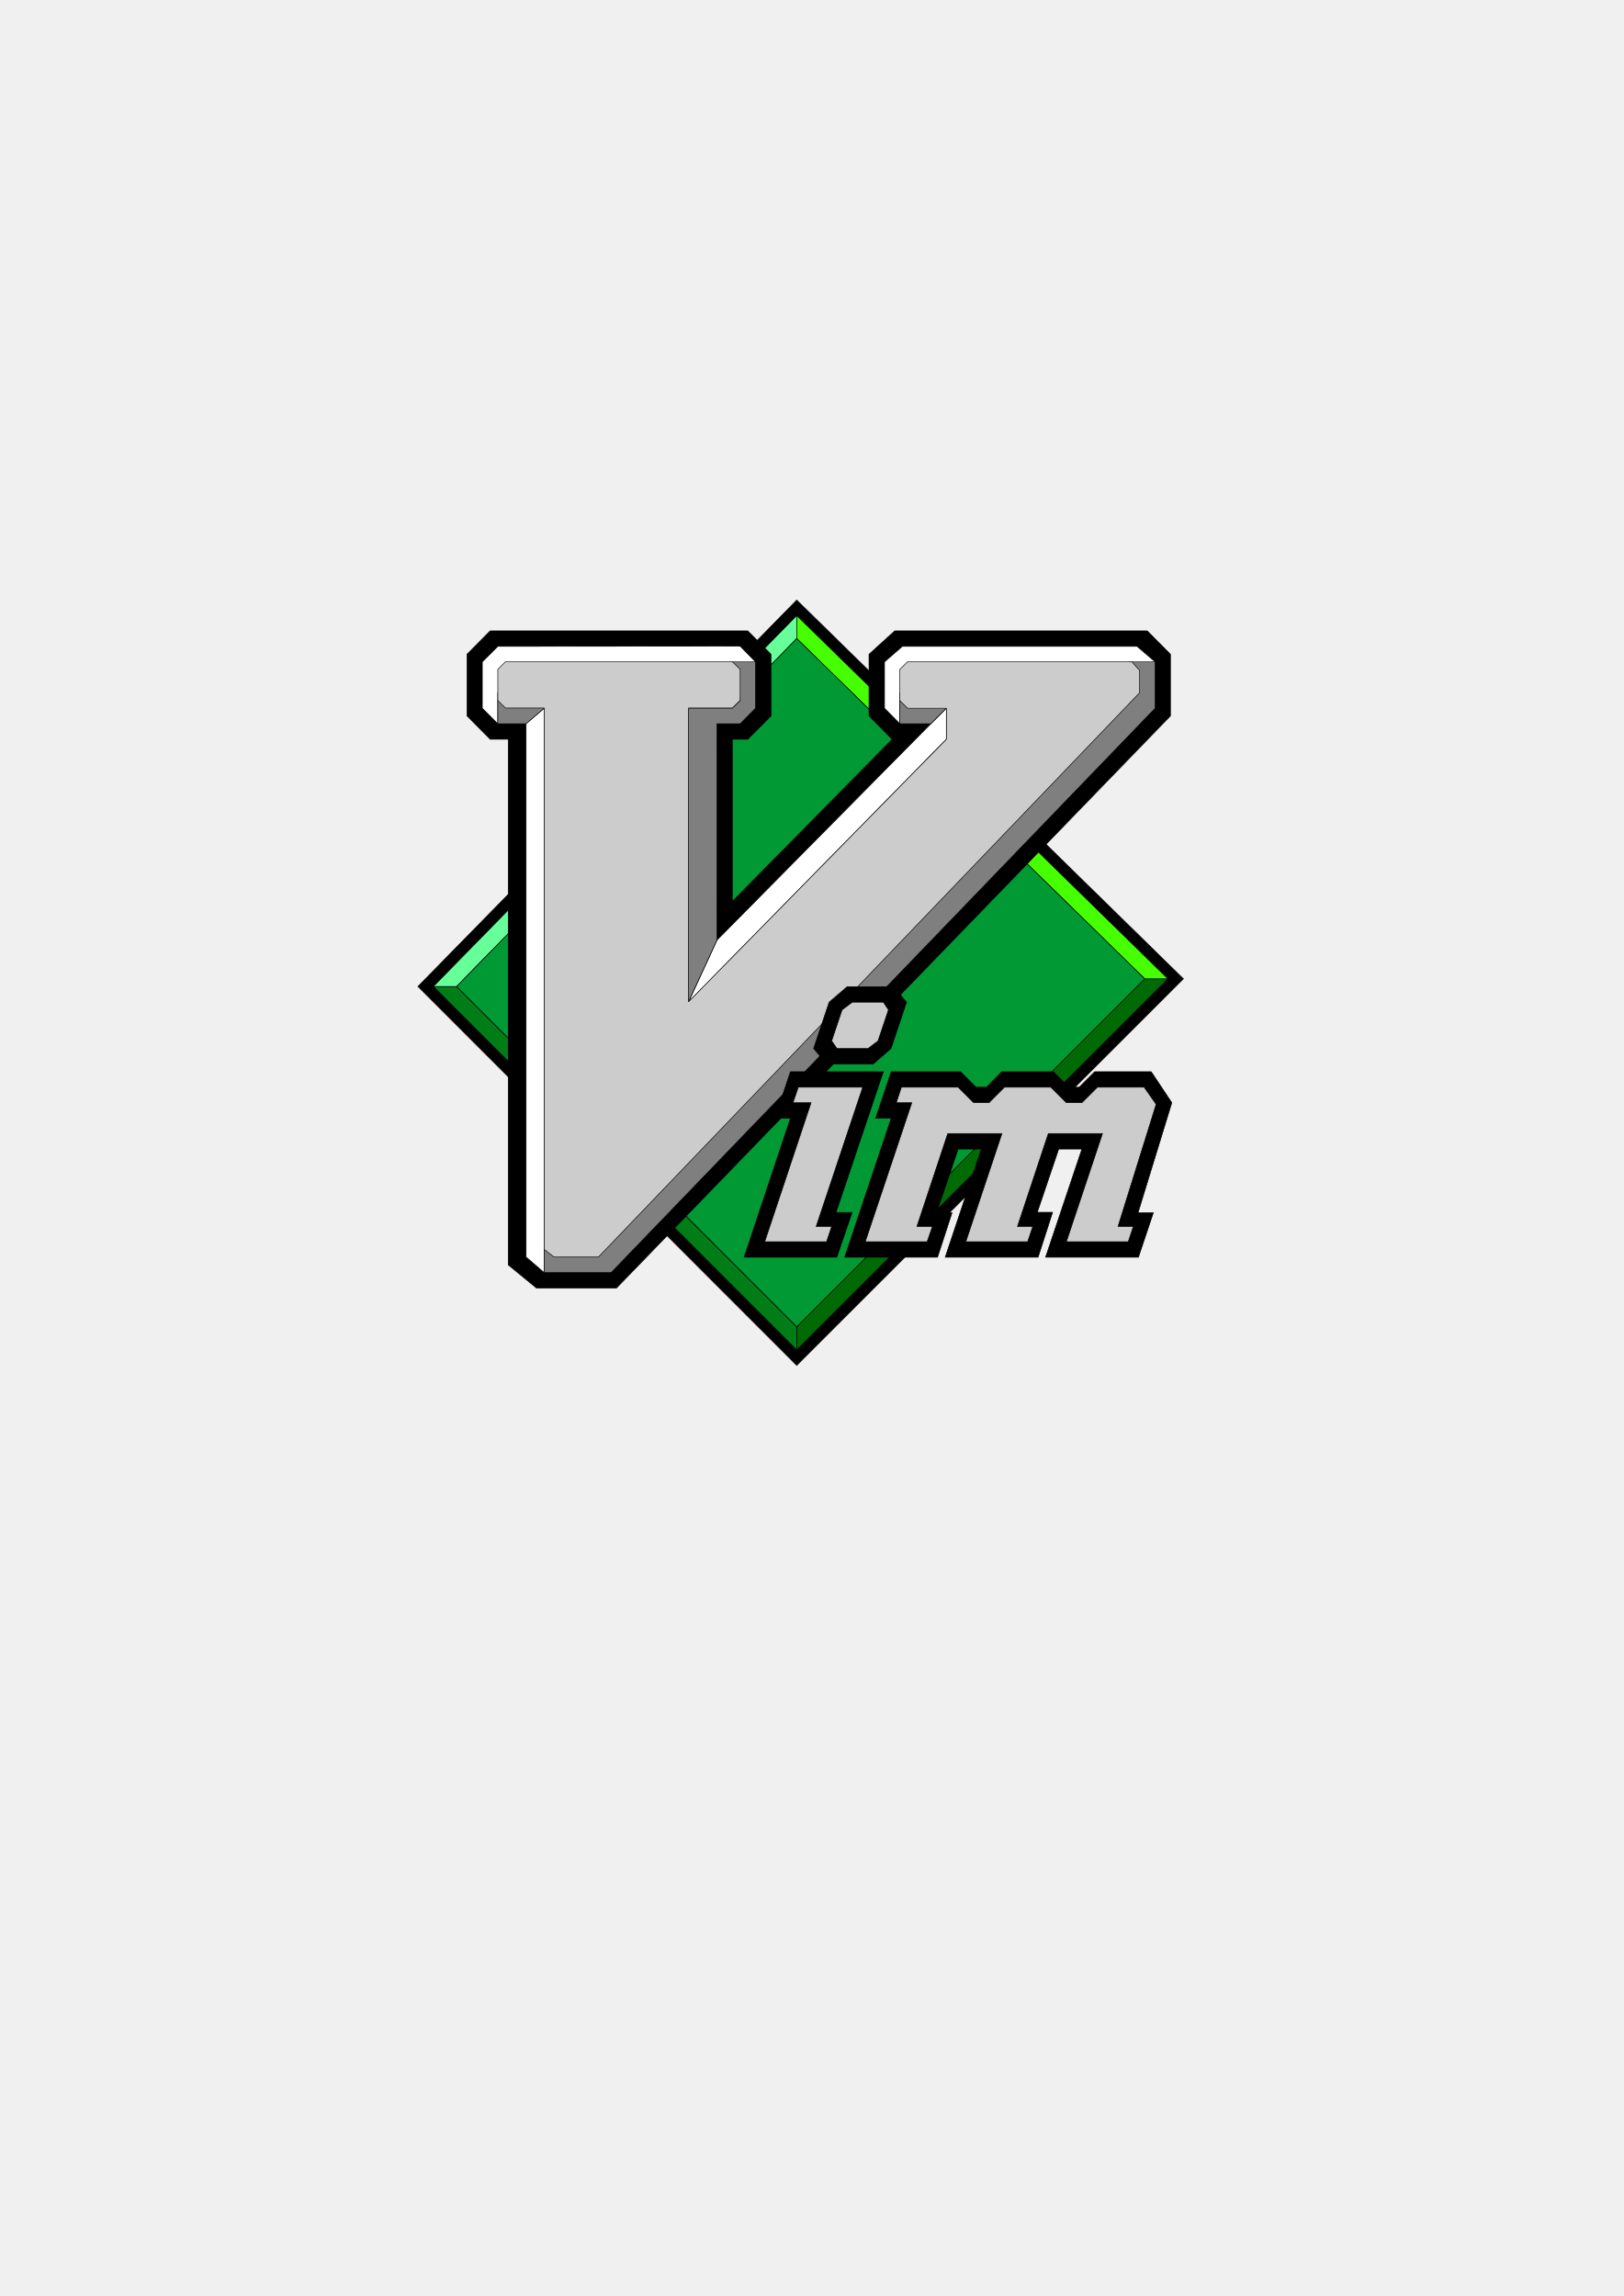
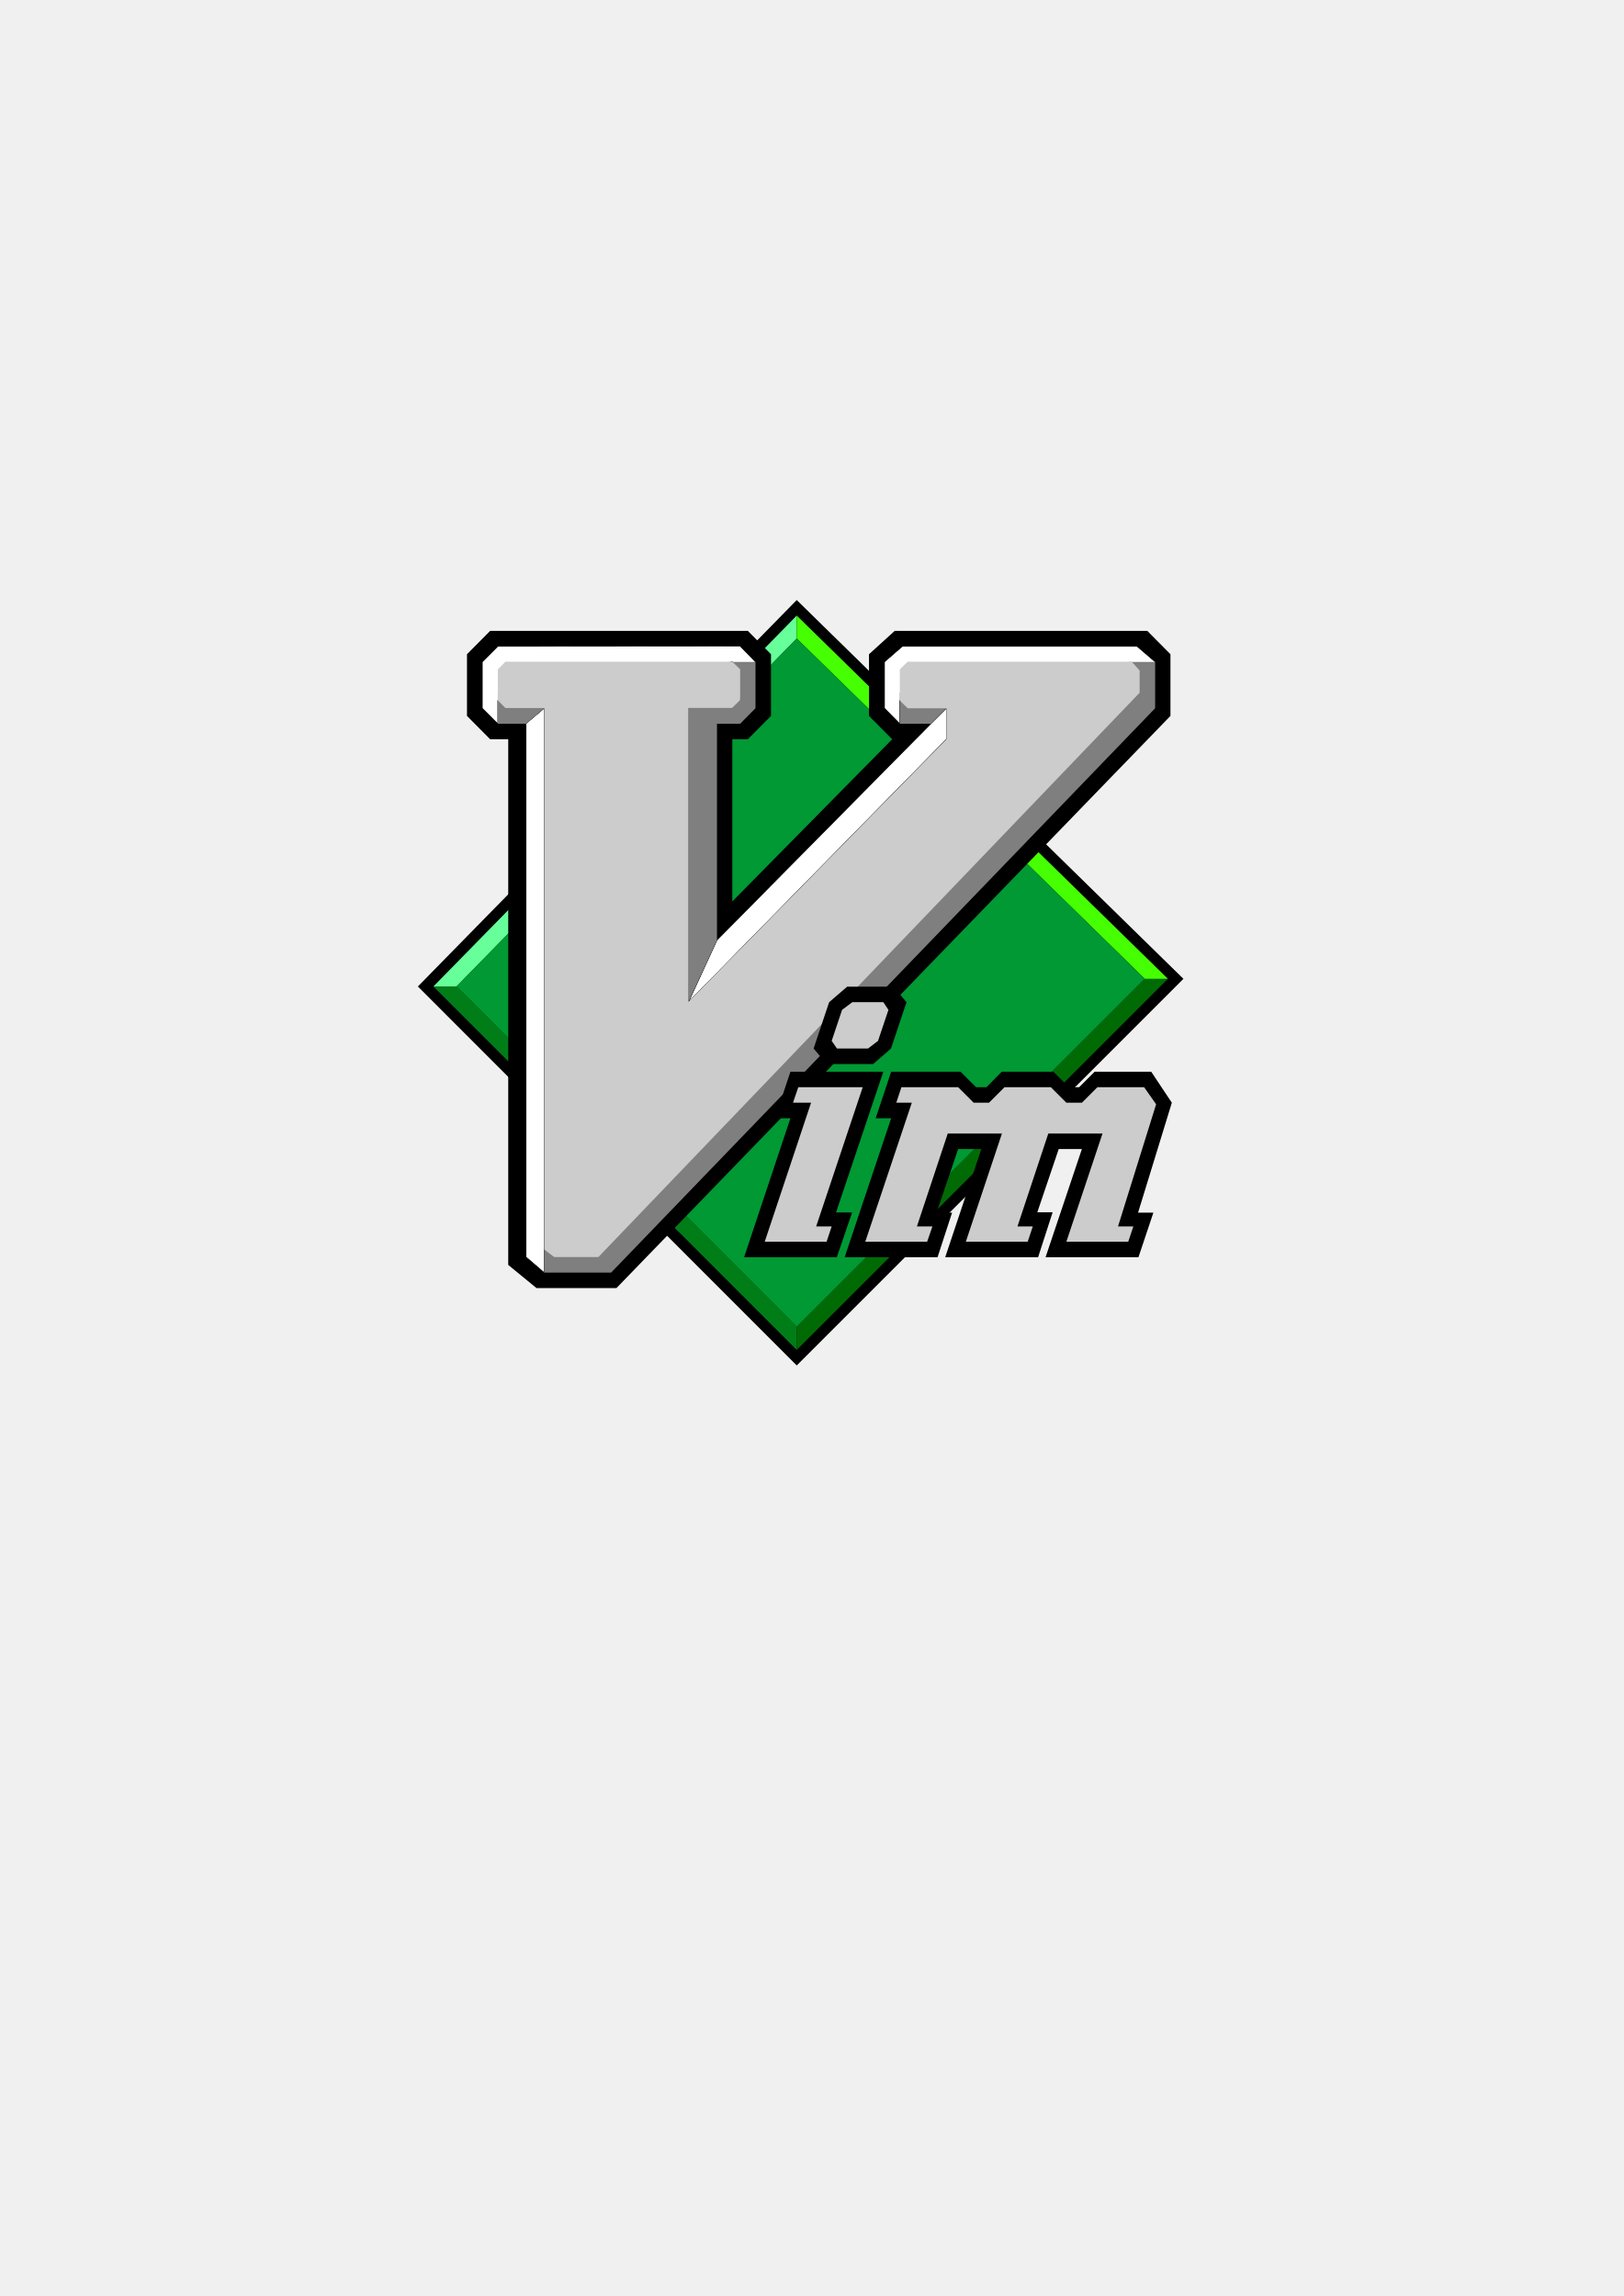
<svg xmlns="http://www.w3.org/2000/svg" id="svg2985" version="1.1" width="744.094" height="1052.362" xml:space="preserve">
  <defs id="defs2989" />
  <g id="g2993" transform="matrix(1.25,0,0,-1.25,0,1052.362)">
-     <g id="g2995" transform="matrix(0.1,0,0,0.1,5.387755,266.5469)">
-       <g id="g2997">
-         <path d="M 4284.72,2164.32 2867.04,3553.2 1478.16,2136.24 2867.04,746.64 4284.72,2164.32" style="fill:#000000;fill-opacity:1;fill-rule:evenodd;stroke:none" id="path2999" />
-         <path d="M 4284.72,2164.32 2867.04,3553.2 1478.16,2136.24 2867.04,746.64 4284.72,2164.32 z" style="fill:none;stroke:#000000;stroke-width:2.16;stroke-linecap:butt;stroke-linejoin:miter;stroke-miterlimit:2.613;stroke-opacity:1;stroke-dasharray:none" id="path3001" />
-         <path d="m 4142.88,2164.32 84.96,0 -1360.8,-1360.8 0,84.96 1275.84,1275.84" style="fill:#006b05;fill-opacity:1;fill-rule:evenodd;stroke:none" id="path3003" />
-         <path d="m 4142.88,2164.32 84.96,0 -1360.8,-1360.8 0,84.96 1275.84,1275.84 z" style="fill:none;stroke:#000000;stroke-width:2.16;stroke-linecap:butt;stroke-linejoin:miter;stroke-miterlimit:2.613;stroke-opacity:1;stroke-dasharray:none" id="path3005" />
-         <path d="m 1535.04,2136.24 84.96,0 1247.04,-1247.76 0,-84.96 -1332,1332.72" style="fill:#007d17;fill-opacity:1;fill-rule:evenodd;stroke:none" id="path3007" />
-         <path d="m 1535.04,2136.24 84.96,0 1247.04,-1247.76 0,-84.96 -1332,1332.72 z" style="fill:none;stroke:#000000;stroke-width:2.16;stroke-linecap:butt;stroke-linejoin:miter;stroke-miterlimit:2.613;stroke-opacity:1;stroke-dasharray:none" id="path3009" />
-         <path d="m 2867.04,3412.08 0,84.24 -1332,-1360.08 84.96,0 1247.04,1275.84" style="fill:#66ff99;fill-opacity:1;fill-rule:evenodd;stroke:none" id="path3011" />
-         <path d="m 2867.04,3412.08 0,84.24 -1332,-1360.08 84.96,0 1247.04,1275.84 z" style="fill:none;stroke:#000000;stroke-width:2.16;stroke-linecap:butt;stroke-linejoin:miter;stroke-miterlimit:2.613;stroke-opacity:1;stroke-dasharray:none" id="path3013" />
-         <path d="m 2867.04,3496.32 0,-84.24 1275.84,-1247.76 84.96,0 -1360.8,1332" style="fill:#45ff02;fill-opacity:1;fill-rule:evenodd;stroke:none" id="path3015" />
-         <path d="m 2867.04,3496.32 0,-84.24 1275.84,-1247.76 84.96,0 -1360.8,1332 z" style="fill:none;stroke:#000000;stroke-width:2.16;stroke-linecap:butt;stroke-linejoin:miter;stroke-miterlimit:2.613;stroke-opacity:1;stroke-dasharray:none" id="path3017" />
-         <path d="M 2867.04,888.48 4142.88,2164.32 2867.04,3412.08 1620,2136.24 2867.04,888.48" style="fill:#009933;fill-opacity:1;fill-rule:evenodd;stroke:none" id="path3019" />
-         <path d="M 2867.04,888.48 4142.88,2164.32 2867.04,3412.08 1620,2136.24 2867.04,888.48 z" style="fill:none;stroke:#000000;stroke-width:2.16;stroke-linecap:butt;stroke-linejoin:miter;stroke-miterlimit:2.613;stroke-opacity:1;stroke-dasharray:none" id="path3021" />
-         <path d="m 3132,3128.4 84.96,-85.68 0,0 -586.08,-594.72 0,594.72 56.88,0 84.96,85.68 0,226.08 -84.96,85.68 -944.64,0 -84.96,-85.68 0,-226.08 84.96,-85.68 66.24,0 0,-1927.44 103.68,-84.96 293.04,0 2031.12,2098.08 0,226.08 -84.96,85.68 -925.92,0 -94.32,-85.68 0,-226.08" style="fill:#000000;fill-opacity:1;fill-rule:evenodd;stroke:none" id="path3023" />
-         <path d="m 3132,3128.4 84.96,-85.68 0,0 -586.08,-594.72 0,594.72 56.88,0 84.96,85.68 0,226.08 -84.96,85.68 -944.64,0 -84.96,-85.68 0,-226.08 84.96,-85.68 66.24,0 0,-1927.44 103.68,-84.96 293.04,0 2031.12,2098.08 0,226.08 -84.96,85.68 -925.92,0 -94.32,-85.68 0,-226.08 z" style="fill:none;stroke:#000000;stroke-width:2.16;stroke-linecap:butt;stroke-linejoin:miter;stroke-miterlimit:2.613;stroke-opacity:1;stroke-dasharray:none" id="path3025" />
-         <path d="m 1771.2,3099.6 -56.88,56.88 0,169.92 56.88,56.88 888.48,0.72 56.16,-57.6 -56.16,-27.36 -28.8,27.36 -859.68,-141.12 0,-85.68" style="fill:#ffffff;fill-opacity:1;fill-rule:evenodd;stroke:none" id="path3027" />
-         <path d="m 1771.2,3099.6 -56.88,56.88 0,169.92 56.88,56.88 888.48,0.72 56.16,-57.6 -56.16,-27.36 -28.8,27.36 -859.68,-141.12 0,-85.68 z" style="fill:none;stroke:#000000;stroke-width:2.16;stroke-linecap:butt;stroke-linejoin:miter;stroke-miterlimit:2.613;stroke-opacity:1;stroke-dasharray:none" id="path3029" />
-         <path d="m 1941.12,1087.2 -66.24,56.88 0,1956.24 66.24,56.16 0,-2069.28" style="fill:#ffffff;fill-opacity:1;fill-rule:evenodd;stroke:none" id="path3031" />
-         <path d="m 1941.12,1087.2 -66.24,56.88 0,1956.24 66.24,56.16 0,-2069.28 z" style="fill:none;stroke:#000000;stroke-width:2.16;stroke-linecap:butt;stroke-linejoin:miter;stroke-miterlimit:2.613;stroke-opacity:1;stroke-dasharray:none" id="path3033" />
-         <path d="m 3358.8,3099.6 56.88,56.88 0,-113.76 -945.36,-963.36 104.4,226.8 784.08,793.44" style="fill:#ffffff;fill-opacity:1;fill-rule:evenodd;stroke:none" id="path3035" />
-         <path d="m 3358.8,3099.6 56.88,56.88 0,-113.76 -945.36,-963.36 104.4,226.8 784.08,793.44 z" style="fill:none;stroke:#000000;stroke-width:2.16;stroke-linecap:butt;stroke-linejoin:miter;stroke-miterlimit:2.613;stroke-opacity:1;stroke-dasharray:none" id="path3037" />
-         <path d="m 1960.56,3184.56 -19.44,-28.08 -66.24,-56.88 -103.68,0 0,113.76 189.36,-28.8" style="fill:#7f7f7f;fill-opacity:1;fill-rule:evenodd;stroke:none" id="path3039" />
-         <path d="m 1960.56,3184.56 -19.44,-28.08 -66.24,-56.88 -103.68,0 0,113.76 189.36,-28.8 z" style="fill:none;stroke:#000000;stroke-width:2.16;stroke-linecap:butt;stroke-linejoin:miter;stroke-miterlimit:2.613;stroke-opacity:1;stroke-dasharray:none" id="path3041" />
-         <path d="m 2574.72,3099.6 0,-793.44 -104.4,-226.08 0,1077.12 160.56,0 28.8,28.08 -28.8,141.12 84.96,0 0,-169.92 -56.16,-56.88 -84.96,0" style="fill:#7f7f7f;fill-opacity:1;fill-rule:evenodd;stroke:none" id="path3043" />
-         <path d="m 2574.72,3099.6 0,-793.44 -104.4,-226.08 0,1077.12 160.56,0 28.8,28.08 -28.8,141.12 84.96,0 0,-169.92 -56.16,-56.88 -84.96,0 z" style="fill:none;stroke:#000000;stroke-width:2.16;stroke-linecap:butt;stroke-linejoin:miter;stroke-miterlimit:2.613;stroke-opacity:1;stroke-dasharray:none" id="path3045" />
-         <path d="m 3245.04,3099.6 -56.16,56.88 0,169.92 65.52,56.88 860.4,0 66.24,-56.88 -95.04,-84.96 -840.96,-56.16 0,-85.68" style="fill:#ffffff;fill-opacity:1;fill-rule:evenodd;stroke:none" id="path3047" />
-         <path d="m 3245.04,3099.6 -56.16,56.88 0,169.92 65.52,56.88 860.4,0 66.24,-56.88 -95.04,-84.96 -840.96,-56.16 0,-85.68 z" style="fill:none;stroke:#000000;stroke-width:2.16;stroke-linecap:butt;stroke-linejoin:miter;stroke-miterlimit:2.613;stroke-opacity:1;stroke-dasharray:none" id="path3049" />
-         <path d="m 4181.04,3156.48 -1994.4,-2069.28 -245.52,0 0,84.96 180,0 1993.68,2041.2 -28.8,113.04 95.04,0 0,-169.92" style="fill:#7f7f7f;fill-opacity:1;fill-rule:evenodd;stroke:none" id="path3051" />
-         <path d="m 4181.04,3156.48 -1994.4,-2069.28 -245.52,0 0,84.96 180,0 1993.68,2041.2 -28.8,113.04 95.04,0 0,-169.92 z" style="fill:none;stroke:#000000;stroke-width:2.16;stroke-linecap:butt;stroke-linejoin:miter;stroke-miterlimit:2.613;stroke-opacity:1;stroke-dasharray:none" id="path3053" />
-         <path d="m 3434.4,3184.56 -19.44,-28.08 -56.16,-56.88 -113.76,0 0,113.76 189.36,-28.8" style="fill:#7f7f7f;fill-opacity:1;fill-rule:evenodd;stroke:none" id="path3055" />
-         <path d="m 3434.4,3184.56 -19.44,-28.08 -56.16,-56.88 -113.76,0 0,113.76 189.36,-28.8 z" style="fill:none;stroke:#000000;stroke-width:2.16;stroke-linecap:butt;stroke-linejoin:miter;stroke-miterlimit:2.613;stroke-opacity:1;stroke-dasharray:none" id="path3057" />
-         <path d="m 2470.32,2080.08 0,1077.12 160.56,0 28.8,28.08 0,113.76 -28.8,28.08 -831.6,0 -28.08,-28.08 0,-113.76 28.08,-28.08 141.84,0 0,-1985.04 36.72,-28.08 162,0 1984.32,2069.28 0,81.36 -28.8,32.4 -821.52,0 -28.8,-28.08 0,-114.48 28.8,-28.08 141.84,0 0,-113.76 -945.36,-962.64" style="fill:#cccccc;fill-opacity:1;fill-rule:evenodd;stroke:none" id="path3059" />
-         <path d="m 2470.32,2080.08 0,1077.12 160.56,0 28.8,28.08 0,113.76 -28.8,28.08 -831.6,0 -28.08,-28.08 0,-113.76 28.08,-28.08 141.84,0 0,-1985.04 36.72,-28.08 162,0 1984.32,2069.28 0,81.36 -28.8,32.4 -821.52,0 -28.8,-28.08 0,-114.48 28.8,-28.08 141.84,0 0,-113.76 -945.36,-962.64 z" style="fill:none;stroke:#000000;stroke-width:2.16;stroke-linecap:butt;stroke-linejoin:miter;stroke-miterlimit:2.613;stroke-opacity:1;stroke-dasharray:none" id="path3061" />
-         <path d="m 2985.84,2078.64 66.24,56.88 169.92,0 47.52,-56.88 -56.88,-169.92 -65.52,-56.88 -169.92,0 -48.24,56.88 56.88,169.92" style="fill:#000000;fill-opacity:1;fill-rule:evenodd;stroke:none" id="path3063" />
-         <path d="m 2985.84,2078.64 66.24,56.88 169.92,0 47.52,-56.88 -56.88,-169.92 -65.52,-56.88 -169.92,0 -48.24,56.88 56.88,169.92 z" style="fill:none;stroke:#000000;stroke-width:2.16;stroke-linecap:butt;stroke-linejoin:miter;stroke-miterlimit:2.613;stroke-opacity:1;stroke-dasharray:none" id="path3065" />
-         <path d="m 3042.72,1143.36 170.64,509.76 -56.88,0 56.88,170.64 254.16,0 56.88,-56.88 38.16,0 56.16,56.88 189.36,0 56.88,-56.88 37.44,0 56.88,56.88 207.36,0 75.6,-113.76 -123.84,-403.2 56.16,0 -54.72,-163.44 -340.56,0 133.2,396.72 -84.96,0 -78.48,-231.84 56.16,0 -53.28,-164.88 -340.56,0 132.48,396.72 -84.96,0 -79.2,-233.28 56.88,0 -53.28,-163.44 -340.56,0" style="fill:#000000;fill-opacity:1;fill-rule:evenodd;stroke:none" id="path3067" />
-         <path d="m 3042.72,1143.36 170.64,509.76 -56.88,0 56.88,170.64 254.16,0 56.88,-56.88 38.16,0 56.16,56.88 189.36,0 56.88,-56.88 37.44,0 56.88,56.88 207.36,0 75.6,-113.76 -123.84,-403.2 56.16,0 -54.72,-163.44 -340.56,0 133.2,396.72 -84.96,0 -78.48,-231.84 56.16,0 -53.28,-164.88 -340.56,0 132.48,396.72 -84.96,0 -79.2,-233.28 56.88,0 -53.28,-163.44 -340.56,0 z" style="fill:none;stroke:#000000;stroke-width:2.16;stroke-linecap:butt;stroke-linejoin:miter;stroke-miterlimit:2.613;stroke-opacity:1;stroke-dasharray:none" id="path3069" />
-         <path d="m 4140.72,1766.88 43.92,-62.64 -139.68,-447.84 56.16,0 -18.72,-56.16 -226.8,0 132.48,396.72 -198.72,0 -113.04,-340.56 56.16,0 -18.72,-56.16 -226.8,0 132.48,396.72 -198.72,0 -113.04,-340.56 56.88,0 -19.44,-56.16 -226.8,0 170.64,509.76 -56.88,0 18.72,56.88 208.08,0 56.88,-56.88 56.16,0 56.88,56.88 169.92,0 56.88,-56.88 56.88,0 56.88,56.88 171.36,0" style="fill:#cccccc;fill-opacity:1;fill-rule:evenodd;stroke:none" id="path3071" />
-         <path d="m 4140.72,1766.88 43.92,-62.64 -139.68,-447.84 56.16,0 -18.72,-56.16 -226.8,0 132.48,396.72 -198.72,0 -113.04,-340.56 56.16,0 -18.72,-56.16 -226.8,0 132.48,396.72 -198.72,0 -113.04,-340.56 56.88,0 -19.44,-56.16 -226.8,0 170.64,509.76 -56.88,0 18.72,56.88 208.08,0 56.88,-56.88 56.16,0 56.88,56.88 169.92,0 56.88,-56.88 56.88,0 56.88,56.88 171.36,0 z" style="fill:none;stroke:#000000;stroke-width:2.16;stroke-linecap:butt;stroke-linejoin:miter;stroke-miterlimit:2.613;stroke-opacity:1;stroke-dasharray:none" id="path3073" />
-         <path d="m 3184.56,1823.76 -173.52,-516.24 59.04,0 -56.16,-164.16 -339.84,0 169.92,509.76 -56.88,0 397.44,170.64 z m -397.44,-170.64 56.88,170.64 340.56,0" style="fill:#000000;fill-opacity:1;fill-rule:evenodd;stroke:none" id="path3075" />
-         <path d="m 3184.56,1823.76 -173.52,-516.24 59.04,0 -56.16,-164.16 -339.84,0 169.92,509.76 -56.88,0 397.44,170.64 z m -397.44,-170.64 56.88,170.64 340.56,0 -397.44,-170.64 z" style="fill:none;stroke:#000000;stroke-width:2.16;stroke-linecap:butt;stroke-linejoin:miter;stroke-miterlimit:2.613;stroke-opacity:1;stroke-dasharray:none" id="path3077" />
-         <path d="m 2976.48,1200.24 18.72,56.16 -56.88,0 170.64,510.48 -236.16,0 -19.44,-56.88 66.24,0 -169.92,-509.76 226.8,0" style="fill:#cccccc;fill-opacity:1;fill-rule:evenodd;stroke:none" id="path3079" />
-         <path d="m 2976.48,1200.24 18.72,56.16 -56.88,0 170.64,510.48 -236.16,0 -19.44,-56.88 66.24,0 -169.92,-509.76 226.8,0 z" style="fill:none;stroke:#000000;stroke-width:2.16;stroke-linecap:butt;stroke-linejoin:miter;stroke-miterlimit:2.613;stroke-opacity:1;stroke-dasharray:none" id="path3081" />
-         <path d="m 3165.12,1936.8 38.16,113.76 -18.72,28.08 -113.76,0 -37.44,-28.08 -38.16,-113.76 19.44,-28.08 113.76,0 36.72,28.08" style="fill:#cccccc;fill-opacity:1;fill-rule:evenodd;stroke:none" id="path3083" />
-         <path d="m 3165.12,1936.8 38.16,113.76 -18.72,28.08 -113.76,0 -37.44,-28.08 -38.16,-113.76 19.44,-28.08 113.76,0 36.72,28.08 z" style="fill:none;stroke:#000000;stroke-width:2.16;stroke-linecap:butt;stroke-linejoin:miter;stroke-miterlimit:2.613;stroke-opacity:1;stroke-dasharray:none" id="path3085" />
-       </g>
+     <g id="g2997" transform="matrix(0.1,0,0,0.1,5.387755,266.5469)">
+       <path id="path2999" style="fill:#000000;fill-opacity:1;fill-rule:evenodd;stroke:none" d="M 4284.72,2164.32 2867.04,3553.2 1478.16,2136.24 2867.04,746.64 4284.72,2164.32" />
+       <path id="path3003" style="fill:#006b05;fill-opacity:1;fill-rule:evenodd;stroke:none" d="m 4142.88,2164.32 84.96,0 -1360.8,-1360.8 0,84.96 1275.84,1275.84" />
+       <path id="path3007" style="fill:#007d17;fill-opacity:1;fill-rule:evenodd;stroke:none" d="m 1535.04,2136.24 84.96,0 1247.04,-1247.76 0,-84.96 -1332,1332.72" />
+       <path id="path3011" style="fill:#66ff99;fill-opacity:1;fill-rule:evenodd;stroke:none" d="m 2867.04,3412.08 0,84.24 -1332,-1360.08 84.96,0 1247.04,1275.84" />
+       <path id="path3015" style="fill:#45ff02;fill-opacity:1;fill-rule:evenodd;stroke:none" d="m 2867.04,3496.32 0,-84.24 1275.84,-1247.76 84.96,0 -1360.8,1332" />
+       <path id="path3019" style="fill:#009933;fill-opacity:1;fill-rule:evenodd;stroke:none" d="M 2867.04,888.48 4142.88,2164.32 2867.04,3412.08 1620,2136.24 2867.04,888.48" />
+       <path id="path3023" style="fill:#000000;fill-opacity:1;fill-rule:evenodd;stroke:none" d="m 3132,3128.4 84.96,-85.68 0,0 -586.08,-594.72 0,594.72 56.88,0 84.96,85.68 0,226.08 -84.96,85.68 -944.64,0 -84.96,-85.68 0,-226.08 84.96,-85.68 66.24,0 0,-1927.44 103.68,-84.96 293.04,0 2031.12,2098.08 0,226.08 -84.96,85.68 -925.92,0 -94.32,-85.68 0,-226.08" />
+       <path id="path3027" style="fill:#ffffff;fill-opacity:1;fill-rule:evenodd;stroke:none" d="m 1771.2,3099.6 -56.88,56.88 0,169.92 56.88,56.88 888.48,0.72 56.16,-57.6 -56.16,-27.36 -28.8,27.36 -859.68,-141.12 0,-85.68" />
+       <path id="path3029" style="fill:none;stroke:#000000;stroke-width:2.16;stroke-linecap:butt;stroke-linejoin:miter;stroke-miterlimit:2.613;stroke-opacity:1;stroke-dasharray:none" d="m 1771.2,3099.6 -56.88,56.88 0,169.92 56.88,56.88 888.48,0.72 56.16,-57.6 -56.16,-27.36 -28.8,27.36 -859.68,-141.12 0,-85.68 z" />
+       <path id="path3031" style="fill:#ffffff;fill-opacity:1;fill-rule:evenodd;stroke:none" d="m 1941.12,1087.2 -66.24,56.88 0,1956.24 66.24,56.16 0,-2069.28" />
+       <path id="path3033" style="fill:none;stroke:#000000;stroke-width:2.16;stroke-linecap:butt;stroke-linejoin:miter;stroke-miterlimit:2.613;stroke-opacity:1;stroke-dasharray:none" d="m 1941.12,1087.2 -66.24,56.88 0,1956.24 66.24,56.16 0,-2069.28 z" />
+       <path id="path3035" style="fill:#ffffff;fill-opacity:1;fill-rule:evenodd;stroke:none" d="m 3358.8,3099.6 56.88,56.88 0,-113.76 -945.36,-963.36 104.4,226.8 784.08,793.44" />
+       <path id="path3037" style="fill:none;stroke:#000000;stroke-width:2.16;stroke-linecap:butt;stroke-linejoin:miter;stroke-miterlimit:2.613;stroke-opacity:1;stroke-dasharray:none" d="m 3358.8,3099.6 56.88,56.88 0,-113.76 -945.36,-963.36 104.4,226.8 784.08,793.44 z" />
+       <path id="path3039" style="fill:#7f7f7f;fill-opacity:1;fill-rule:evenodd;stroke:none" d="m 1960.56,3184.56 -19.44,-28.08 -66.24,-56.88 -103.68,0 0,113.76 189.36,-28.8" />
+       <path id="path3043" style="fill:#7f7f7f;fill-opacity:1;fill-rule:evenodd;stroke:none" d="m 2574.72,3099.6 0,-793.44 -104.4,-226.08 0,1077.12 160.56,0 28.8,28.08 -28.8,141.12 84.96,0 0,-169.92 -56.16,-56.88 -84.96,0" />
+       <path id="path3047" style="fill:#ffffff;fill-opacity:1;fill-rule:evenodd;stroke:none" d="m 3245.04,3099.6 -56.16,56.88 0,169.92 65.52,56.88 860.4,0 66.24,-56.88 -95.04,-84.96 -840.96,-56.16 0,-85.68" />
+       <path id="path3049" style="fill:none;stroke:#000000;stroke-width:2.16;stroke-linecap:butt;stroke-linejoin:miter;stroke-miterlimit:2.613;stroke-opacity:1;stroke-dasharray:none" d="m 3245.04,3099.6 -56.16,56.88 0,169.92 65.52,56.88 860.4,0 66.24,-56.88 -95.04,-84.96 -840.96,-56.16 0,-85.68 z" />
+       <path id="path3051" style="fill:#7f7f7f;fill-opacity:1;fill-rule:evenodd;stroke:none" d="m 4181.04,3156.48 -1994.4,-2069.28 -245.52,0 0,84.96 180,0 1993.68,2041.2 -28.8,113.04 95.04,0 0,-169.92" />
+       <path id="path3055" style="fill:#7f7f7f;fill-opacity:1;fill-rule:evenodd;stroke:none" d="m 3434.4,3184.56 -19.44,-28.08 -56.16,-56.88 -113.76,0 0,113.76 189.36,-28.8" />
+       <path id="path3059" style="fill:#cccccc;fill-opacity:1;fill-rule:evenodd;stroke:none" d="m 2470.32,2080.08 0,1077.12 160.56,0 28.8,28.08 0,113.76 -28.8,28.08 -831.6,0 -28.08,-28.08 0,-113.76 28.08,-28.08 141.84,0 0,-1985.04 36.72,-28.08 162,0 1984.32,2069.28 0,81.36 -28.8,32.4 -821.52,0 -28.8,-28.08 0,-114.48 28.8,-28.08 141.84,0 0,-113.76 -945.36,-962.64" />
+       <path id="path3063" style="fill:#000000;fill-opacity:1;fill-rule:evenodd;stroke:none" d="m 2985.84,2078.64 66.24,56.88 169.92,0 47.52,-56.88 -56.88,-169.92 -65.52,-56.88 -169.92,0 -48.24,56.88 56.88,169.92" />
+       <path id="path3067" style="fill:#000000;fill-opacity:1;fill-rule:evenodd;stroke:none" d="m 3042.72,1143.36 170.64,509.76 -56.88,0 56.88,170.64 254.16,0 56.88,-56.88 38.16,0 56.16,56.88 189.36,0 56.88,-56.88 37.44,0 56.88,56.88 207.36,0 75.6,-113.76 -123.84,-403.2 56.16,0 -54.72,-163.44 -340.56,0 133.2,396.72 -84.96,0 -78.48,-231.84 56.16,0 -53.28,-164.88 -340.56,0 132.48,396.72 -84.96,0 -79.2,-233.28 56.88,0 -53.28,-163.44 -340.56,0" />
+       <path id="path3071" style="fill:#cccccc;fill-opacity:1;fill-rule:evenodd;stroke:none" d="m 4140.72,1766.88 43.92,-62.64 -139.68,-447.84 56.16,0 -18.72,-56.16 -226.8,0 132.48,396.72 -198.72,0 -113.04,-340.56 56.16,0 -18.72,-56.16 -226.8,0 132.48,396.72 -198.72,0 -113.04,-340.56 56.88,0 -19.44,-56.16 -226.8,0 170.64,509.76 -56.88,0 18.72,56.88 208.08,0 56.88,-56.88 56.16,0 56.88,56.88 169.92,0 56.88,-56.88 56.88,0 56.88,56.88 171.36,0" />
+       <path id="path3075" style="fill:#000000;fill-opacity:1;fill-rule:evenodd;stroke:none" d="m 3184.56,1823.76 -173.52,-516.24 59.04,0 -56.16,-164.16 -339.84,0 169.92,509.76 -56.88,0 397.44,170.64 z m -397.44,-170.64 56.88,170.64 340.56,0" />
+       <path id="path3079" style="fill:#cccccc;fill-opacity:1;fill-rule:evenodd;stroke:none" d="m 2976.48,1200.24 18.72,56.16 -56.88,0 170.64,510.48 -236.16,0 -19.44,-56.88 66.24,0 -169.92,-509.76 226.8,0" />
+       <path id="path3083" style="fill:#cccccc;fill-opacity:1;fill-rule:evenodd;stroke:none" d="m 3165.12,1936.8 38.16,113.76 -18.72,28.08 -113.76,0 -37.44,-28.08 -38.16,-113.76 19.44,-28.08 113.76,0 36.72,28.08" />
    </g>
  </g>
</svg>
